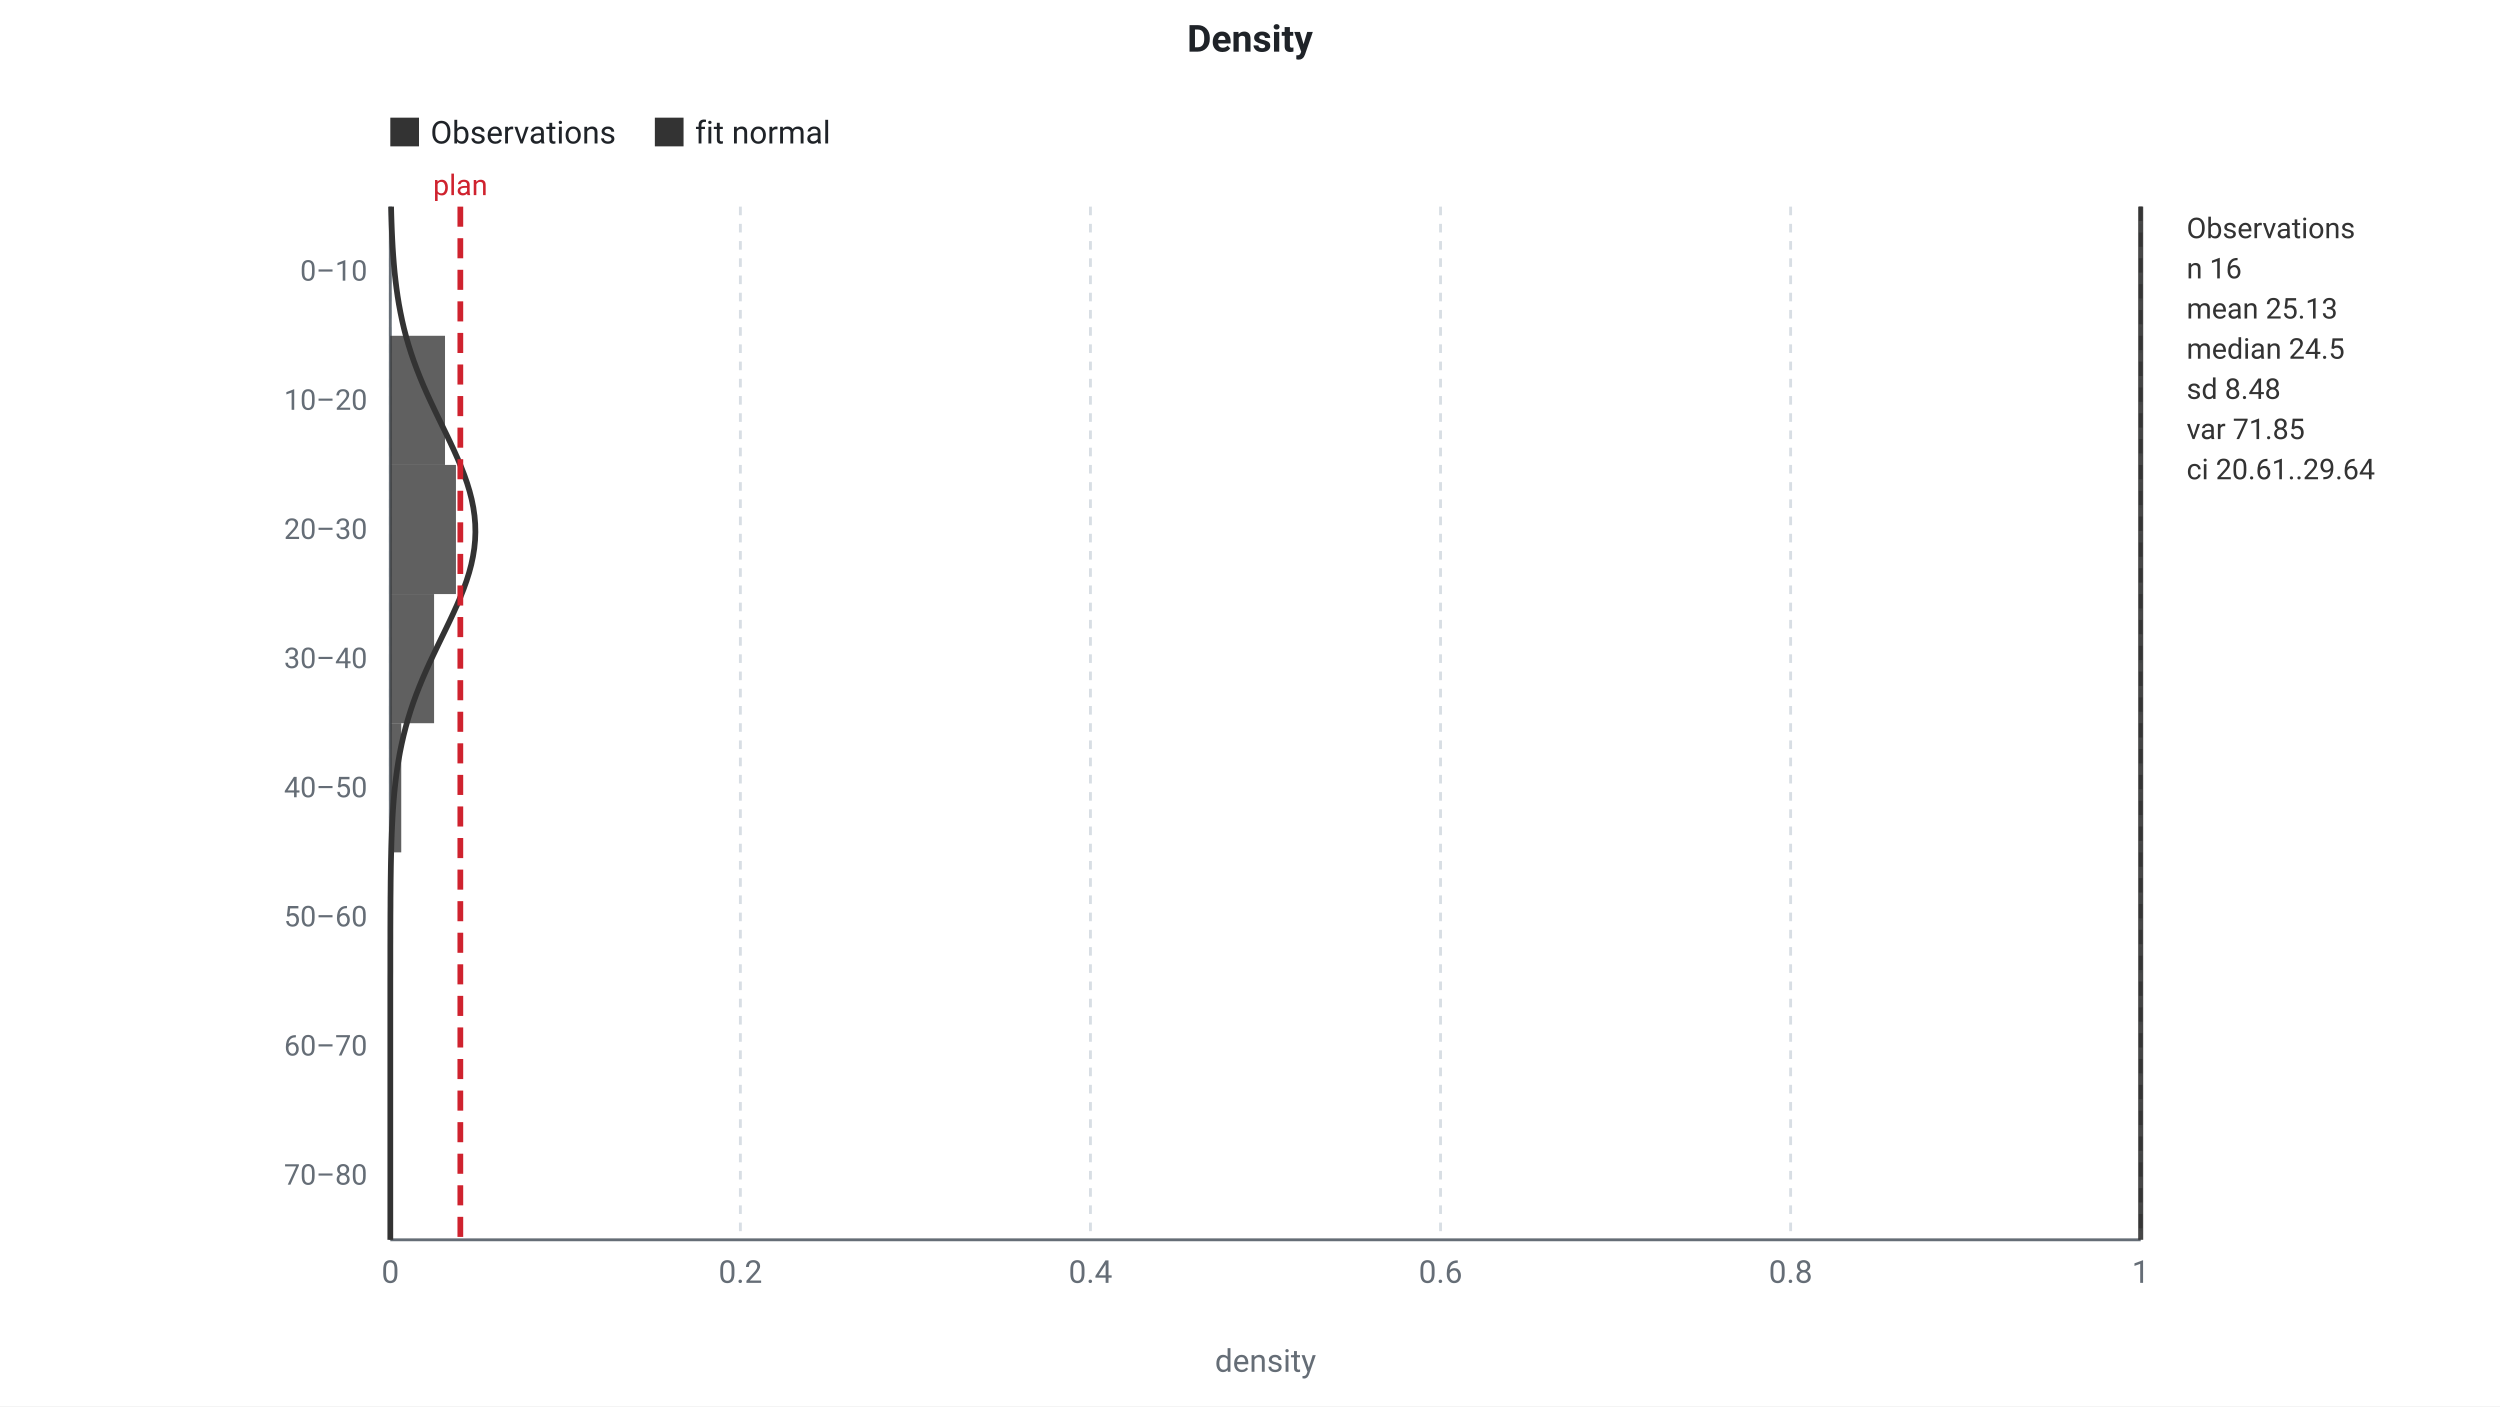
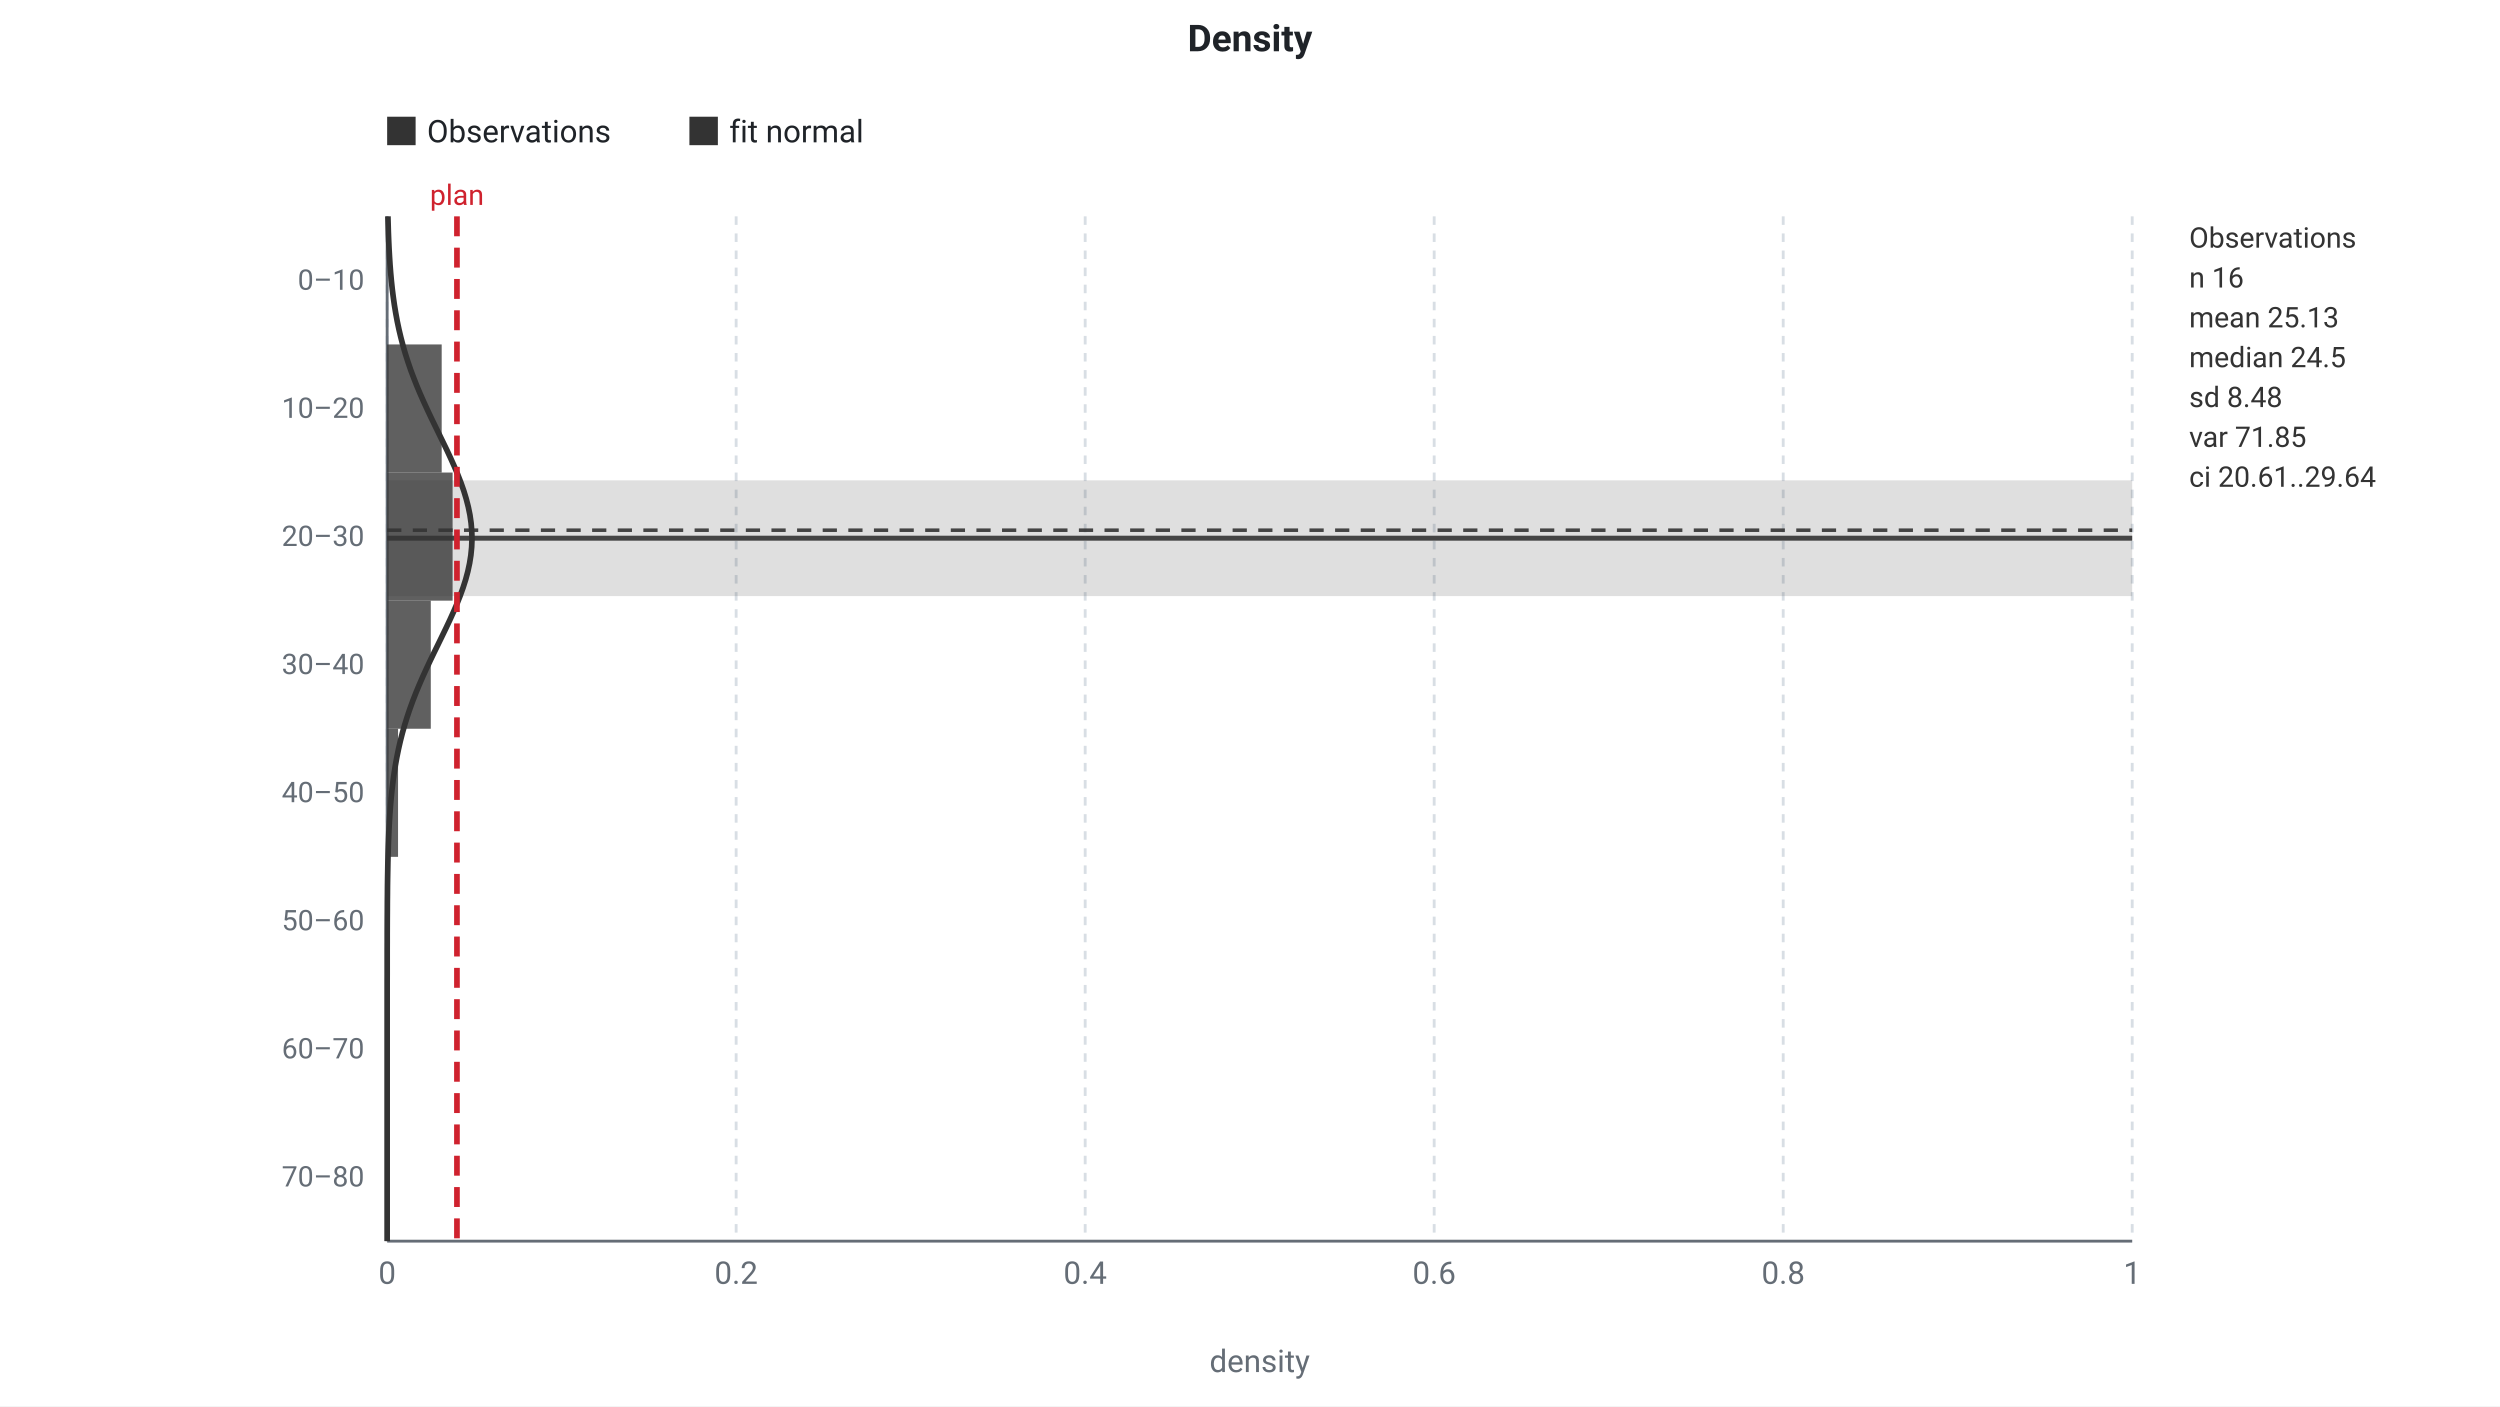
- <svg xmlns="http://www.w3.org/2000/svg" viewBox="0 0 871.11 490" width="871.11" height="490" role="img" font-family="system-ui, -apple-system, &quot;Segoe UI&quot;, Roboto, sans-serif">
-   <rect data-bg="canvas" x="0" y="0" width="871.11" height="490" fill="#ffffff" />
-   <text x="435.56" y="18" fill="#1f2328" font-size="13" text-anchor="middle" font-weight="600">Density</text>
+ <svg xmlns="http://www.w3.org/2000/svg" viewBox="0 0 878.22 494" width="878.22" height="494" role="img" font-family="system-ui, -apple-system, &quot;Segoe UI&quot;, Roboto, sans-serif">
+   <rect data-bg="canvas" x="0" y="0" width="878.22" height="494" fill="#ffffff" />
+   <text x="439.11" y="18" fill="#1f2328" font-size="13" text-anchor="middle" font-weight="600">Density</text>
  <rect x="136" y="41" width="10" height="10" fill="#333333" />
  <text x="150" y="50" fill="#1f2328" font-size="11" text-anchor="start">Observations</text>
-   <rect x="228.18" y="41" width="10" height="10" fill="#333333" />
-   <text x="242.18" y="50" fill="#1f2328" font-size="11" text-anchor="start">fit normal</text>
-   <line x1="136" y1="72" x2="136" y2="432" stroke="#d8dee4" stroke-width="1" stroke-dasharray="3 3" />
-   <text x="136" y="447" fill="#656d76" font-size="11" text-anchor="middle">0</text>
-   <line x1="257.98" y1="72" x2="257.98" y2="432" stroke="#d8dee4" stroke-width="1" stroke-dasharray="3 3" />
-   <text x="257.98" y="447" fill="#656d76" font-size="11" text-anchor="middle">0.2</text>
-   <line x1="379.96" y1="72" x2="379.96" y2="432" stroke="#d8dee4" stroke-width="1" stroke-dasharray="3 3" />
-   <text x="379.96" y="447" fill="#656d76" font-size="11" text-anchor="middle">0.4</text>
-   <line x1="501.95" y1="72" x2="501.95" y2="432" stroke="#d8dee4" stroke-width="1" stroke-dasharray="3 3" />
-   <text x="501.95" y="447" fill="#656d76" font-size="11" text-anchor="middle">0.6</text>
-   <line x1="623.93" y1="72" x2="623.93" y2="432" stroke="#d8dee4" stroke-width="1" stroke-dasharray="3 3" />
-   <text x="623.93" y="447" fill="#656d76" font-size="11" text-anchor="middle">0.8</text>
-   <line x1="745.91" y1="72" x2="745.91" y2="432" stroke="#d8dee4" stroke-width="1" stroke-dasharray="3 3" />
-   <text x="745.91" y="447" fill="#656d76" font-size="11" text-anchor="middle">1</text>
-   <text x="440.96" y="478" fill="#656d76" font-size="11" text-anchor="middle">density</text>
-   <line x1="136" y1="72" x2="136" y2="432" stroke="#656d76" stroke-width="1" />
-   <line x1="136" y1="432" x2="745.91" y2="432" stroke="#656d76" stroke-width="1" />
-   <rect x="745.91" y="72" width="0" height="360" fill="#333333" opacity="0.16" />
-   <rect x="136" y="117" width="19.06" height="45" fill="#333333" opacity="0.78" />
-   <rect x="136" y="162" width="22.87" height="45" fill="#333333" opacity="0.78" />
-   <rect x="136" y="207" width="15.25" height="45" fill="#333333" opacity="0.78" />
-   <rect x="136" y="252" width="3.81" height="45" fill="#333333" opacity="0.78" />
-   <text x="128" y="97.8" fill="#656d76" font-size="10" text-anchor="end">0–10</text>
-   <text x="128" y="142.8" fill="#656d76" font-size="10" text-anchor="end">10–20</text>
-   <text x="128" y="187.8" fill="#656d76" font-size="10" text-anchor="end">20–30</text>
-   <text x="128" y="232.8" fill="#656d76" font-size="10" text-anchor="end">30–40</text>
-   <text x="128" y="277.8" fill="#656d76" font-size="10" text-anchor="end">40–50</text>
-   <text x="128" y="322.8" fill="#656d76" font-size="10" text-anchor="end">50–60</text>
-   <text x="128" y="367.8" fill="#656d76" font-size="10" text-anchor="end">60–70</text>
-   <text x="128" y="412.8" fill="#656d76" font-size="10" text-anchor="end">70–80</text>
-   <path d="M136.27 72L136.34 74.83L136.43 77.67L136.54 80.5L136.67 83.34L136.82 86.17L137.01 89.01L137.23 91.84L137.48 94.68L137.79 97.51L138.14 100.35L138.54 103.18L139 106.02L139.53 108.85L140.12 111.69L140.78 114.52L141.52 117.35L142.34 120.19L143.23 123.02L144.2 125.86L145.25 128.69L146.37 131.53L147.55 134.36L148.8 137.2L150.1 140.03L151.44 142.87L152.8 145.7L154.18 148.54L155.56 151.37L156.91 154.2L158.23 157.04L159.49 159.87L160.68 162.71L161.78 165.54L162.77 168.38L163.63 171.21L164.36 174.05L164.93 176.88L165.34 179.72L165.58 182.55L165.65 185.39L165.54 188.22L165.26 191.06L164.81 193.89L164.21 196.72L163.45 199.56L162.56 202.39L161.54 205.23L160.42 208.06L159.21 210.9L157.93 213.73L156.6 216.57L155.24 219.4L153.86 222.24L152.49 225.07L151.13 227.91L149.8 230.74L148.51 233.57L147.28 236.41L146.11 239.24L145 242.08L143.97 244.91L143.02 247.75L142.15 250.58L141.35 253.42L140.63 256.25L139.98 259.09L139.4 261.92L138.89 264.76L138.44 267.59L138.05 270.43L137.71 273.26L137.42 276.09L137.17 278.93L136.96 281.76L136.78 284.6L136.64 287.43L136.51 290.27L136.41 293.1L136.33 295.94L136.26 298.77L136.2 301.61L136.16 304.44L136.12 307.28L136.1 310.11L136.07 312.94L136.06 315.78L136.04 318.61L136.03 321.45L136.02 324.28L136.02 327.12L136.01 329.95L136.01 332.79L136.01 335.62L136.01 338.46L136 341.29L136 344.13L136 346.96L136 349.8L136 352.63L136 355.46L136 358.3L136 361.13L136 363.97L136 366.8L136 369.64L136 372.47L136 375.31L136 378.14L136 380.98L136 383.81L136 386.65L136 389.48L136 392.31L136 395.15L136 397.98L136 400.82L136 403.65L136 406.49L136 409.32L136 412.16L136 414.99L136 417.83L136 420.66L136 423.5L136 426.33L136 429.17L136 432" fill="none" stroke="#333333" stroke-width="2" />
-   <line x1="745.91" y1="72" x2="745.91" y2="432" stroke="#333333" stroke-width="1.75" opacity="0.9" />
-   <line x1="745.91" y1="72" x2="745.91" y2="432" stroke="#333333" stroke-width="1.25" stroke-dasharray="5 4" opacity="0.9" />
-   <line x1="160.4" y1="72" x2="160.4" y2="432" stroke="#cf222e" stroke-width="2" stroke-dasharray="7 4" />
-   <text x="160.4" y="68" fill="#cf222e" font-size="10" text-anchor="middle">plan</text>
-   <text x="761.91" y="83" fill="#333333" font-size="10" text-anchor="start">Observations</text>
-   <text x="761.91" y="97" fill="#333333" font-size="10" text-anchor="start">n 16</text>
-   <text x="761.91" y="111" fill="#333333" font-size="10" text-anchor="start">mean 25.13</text>
-   <text x="761.91" y="125" fill="#333333" font-size="10" text-anchor="start">median 24.5</text>
-   <text x="761.91" y="139" fill="#333333" font-size="10" text-anchor="start">sd 8.48</text>
-   <text x="761.91" y="153" fill="#333333" font-size="10" text-anchor="start">var 71.85</text>
-   <text x="761.91" y="167" fill="#333333" font-size="10" text-anchor="start">ci 20.61..29.64</text>
+   <rect x="242.18" y="41" width="10" height="10" fill="#333333" />
+   <text x="256.18" y="50" fill="#1f2328" font-size="11" text-anchor="start">fit normal</text>
+   <line x1="136" y1="76" x2="136" y2="436" stroke="#d8dee4" stroke-width="1" stroke-dasharray="3 3" />
+   <text x="136" y="451" fill="#656d76" font-size="11" text-anchor="middle">0</text>
+   <line x1="258.6" y1="76" x2="258.6" y2="436" stroke="#d8dee4" stroke-width="1" stroke-dasharray="3 3" />
+   <text x="258.6" y="451" fill="#656d76" font-size="11" text-anchor="middle">0.2</text>
+   <line x1="381.21" y1="76" x2="381.21" y2="436" stroke="#d8dee4" stroke-width="1" stroke-dasharray="3 3" />
+   <text x="381.21" y="451" fill="#656d76" font-size="11" text-anchor="middle">0.4</text>
+   <line x1="503.81" y1="76" x2="503.81" y2="436" stroke="#d8dee4" stroke-width="1" stroke-dasharray="3 3" />
+   <text x="503.81" y="451" fill="#656d76" font-size="11" text-anchor="middle">0.6</text>
+   <line x1="626.42" y1="76" x2="626.42" y2="436" stroke="#d8dee4" stroke-width="1" stroke-dasharray="3 3" />
+   <text x="626.42" y="451" fill="#656d76" font-size="11" text-anchor="middle">0.8</text>
+   <line x1="749.02" y1="76" x2="749.02" y2="436" stroke="#d8dee4" stroke-width="1" stroke-dasharray="3 3" />
+   <text x="749.02" y="451" fill="#656d76" font-size="11" text-anchor="middle">1</text>
+   <text x="442.51" y="482" fill="#656d76" font-size="11" text-anchor="middle">density</text>
+   <line x1="136" y1="76" x2="136" y2="436" stroke="#656d76" stroke-width="1" />
+   <line x1="136" y1="436" x2="749.02" y2="436" stroke="#656d76" stroke-width="1" />
+   <rect x="136" y="168.74" width="613.02" height="40.65" fill="#333333" opacity="0.16" />
+   <rect x="136" y="121" width="19.16" height="45" fill="#333333" opacity="0.78" />
+   <rect x="136" y="166" width="22.99" height="45" fill="#333333" opacity="0.78" />
+   <rect x="136" y="211" width="15.33" height="45" fill="#333333" opacity="0.78" />
+   <rect x="136" y="256" width="3.83" height="45" fill="#333333" opacity="0.78" />
+   <text x="128" y="101.8" fill="#656d76" font-size="10" text-anchor="end">0–10</text>
+   <text x="128" y="146.8" fill="#656d76" font-size="10" text-anchor="end">10–20</text>
+   <text x="128" y="191.8" fill="#656d76" font-size="10" text-anchor="end">20–30</text>
+   <text x="128" y="236.8" fill="#656d76" font-size="10" text-anchor="end">30–40</text>
+   <text x="128" y="281.8" fill="#656d76" font-size="10" text-anchor="end">40–50</text>
+   <text x="128" y="326.8" fill="#656d76" font-size="10" text-anchor="end">50–60</text>
+   <text x="128" y="371.8" fill="#656d76" font-size="10" text-anchor="end">60–70</text>
+   <text x="128" y="416.8" fill="#656d76" font-size="10" text-anchor="end">70–80</text>
+   <path d="M136.27 76L136.35 78.83L136.43 81.67L136.54 84.5L136.67 87.34L136.83 90.17L137.01 93.01L137.23 95.84L137.49 98.68L137.79 101.51L138.15 104.35L138.55 107.18L139.02 110.02L139.54 112.85L140.14 115.69L140.81 118.52L141.55 121.35L142.37 124.19L143.27 127.02L144.24 129.86L145.3 132.69L146.42 135.53L147.61 138.36L148.87 141.2L150.17 144.03L151.51 146.87L152.89 149.7L154.27 152.54L155.65 155.37L157.02 158.2L158.34 161.04L159.61 163.87L160.81 166.71L161.91 169.54L162.91 172.38L163.77 175.21L164.5 178.05L165.08 180.88L165.49 183.72L165.73 186.55L165.8 189.39L165.69 192.22L165.41 195.06L164.96 197.89L164.35 200.72L163.59 203.56L162.69 206.39L161.67 209.23L160.55 212.06L159.33 214.9L158.05 217.73L156.71 220.57L155.34 223.4L153.96 226.24L152.57 229.07L151.2 231.91L149.87 234.74L148.58 237.57L147.34 240.41L146.16 243.24L145.05 246.08L144.02 248.91L143.06 251.75L142.18 254.58L141.37 257.42L140.65 260.25L140 263.09L139.42 265.92L138.9 268.76L138.45 271.59L138.06 274.43L137.72 277.26L137.43 280.09L137.18 282.93L136.97 285.76L136.79 288.6L136.64 291.43L136.52 294.27L136.41 297.1L136.33 299.94L136.26 302.77L136.21 305.61L136.16 308.44L136.12 311.28L136.1 314.11L136.07 316.94L136.06 319.78L136.04 322.61L136.03 325.45L136.02 328.28L136.02 331.12L136.01 333.95L136.01 336.79L136.01 339.62L136.01 342.46L136 345.29L136 348.13L136 350.96L136 353.8L136 356.63L136 359.46L136 362.3L136 365.13L136 367.97L136 370.8L136 373.64L136 376.47L136 379.31L136 382.14L136 384.98L136 387.81L136 390.65L136 393.48L136 396.31L136 399.15L136 401.98L136 404.82L136 407.65L136 410.49L136 413.32L136 416.16L136 418.99L136 421.83L136 424.66L136 427.5L136 430.33L136 433.17L136 436" fill="none" stroke="#333333" stroke-width="2" />
+   <line x1="136" y1="189.06" x2="749.02" y2="189.06" stroke="#333333" stroke-width="1.75" opacity="0.9" />
+   <line x1="136" y1="186.25" x2="749.02" y2="186.25" stroke="#333333" stroke-width="1.25" stroke-dasharray="5 4" opacity="0.9" />
+   <line x1="160.52" y1="76" x2="160.52" y2="436" stroke="#cf222e" stroke-width="2" stroke-dasharray="7 4" />
+   <text x="160.52" y="72" fill="#cf222e" font-size="10" text-anchor="middle">plan</text>
+   <text x="769.02" y="87" fill="#333333" font-size="10" text-anchor="start">Observations</text>
+   <text x="769.02" y="101" fill="#333333" font-size="10" text-anchor="start">n 16</text>
+   <text x="769.02" y="115" fill="#333333" font-size="10" text-anchor="start">mean 25.13</text>
+   <text x="769.02" y="129" fill="#333333" font-size="10" text-anchor="start">median 24.5</text>
+   <text x="769.02" y="143" fill="#333333" font-size="10" text-anchor="start">sd 8.48</text>
+   <text x="769.02" y="157" fill="#333333" font-size="10" text-anchor="start">var 71.85</text>
+   <text x="769.02" y="171" fill="#333333" font-size="10" text-anchor="start">ci 20.61..29.64</text>
</svg>
